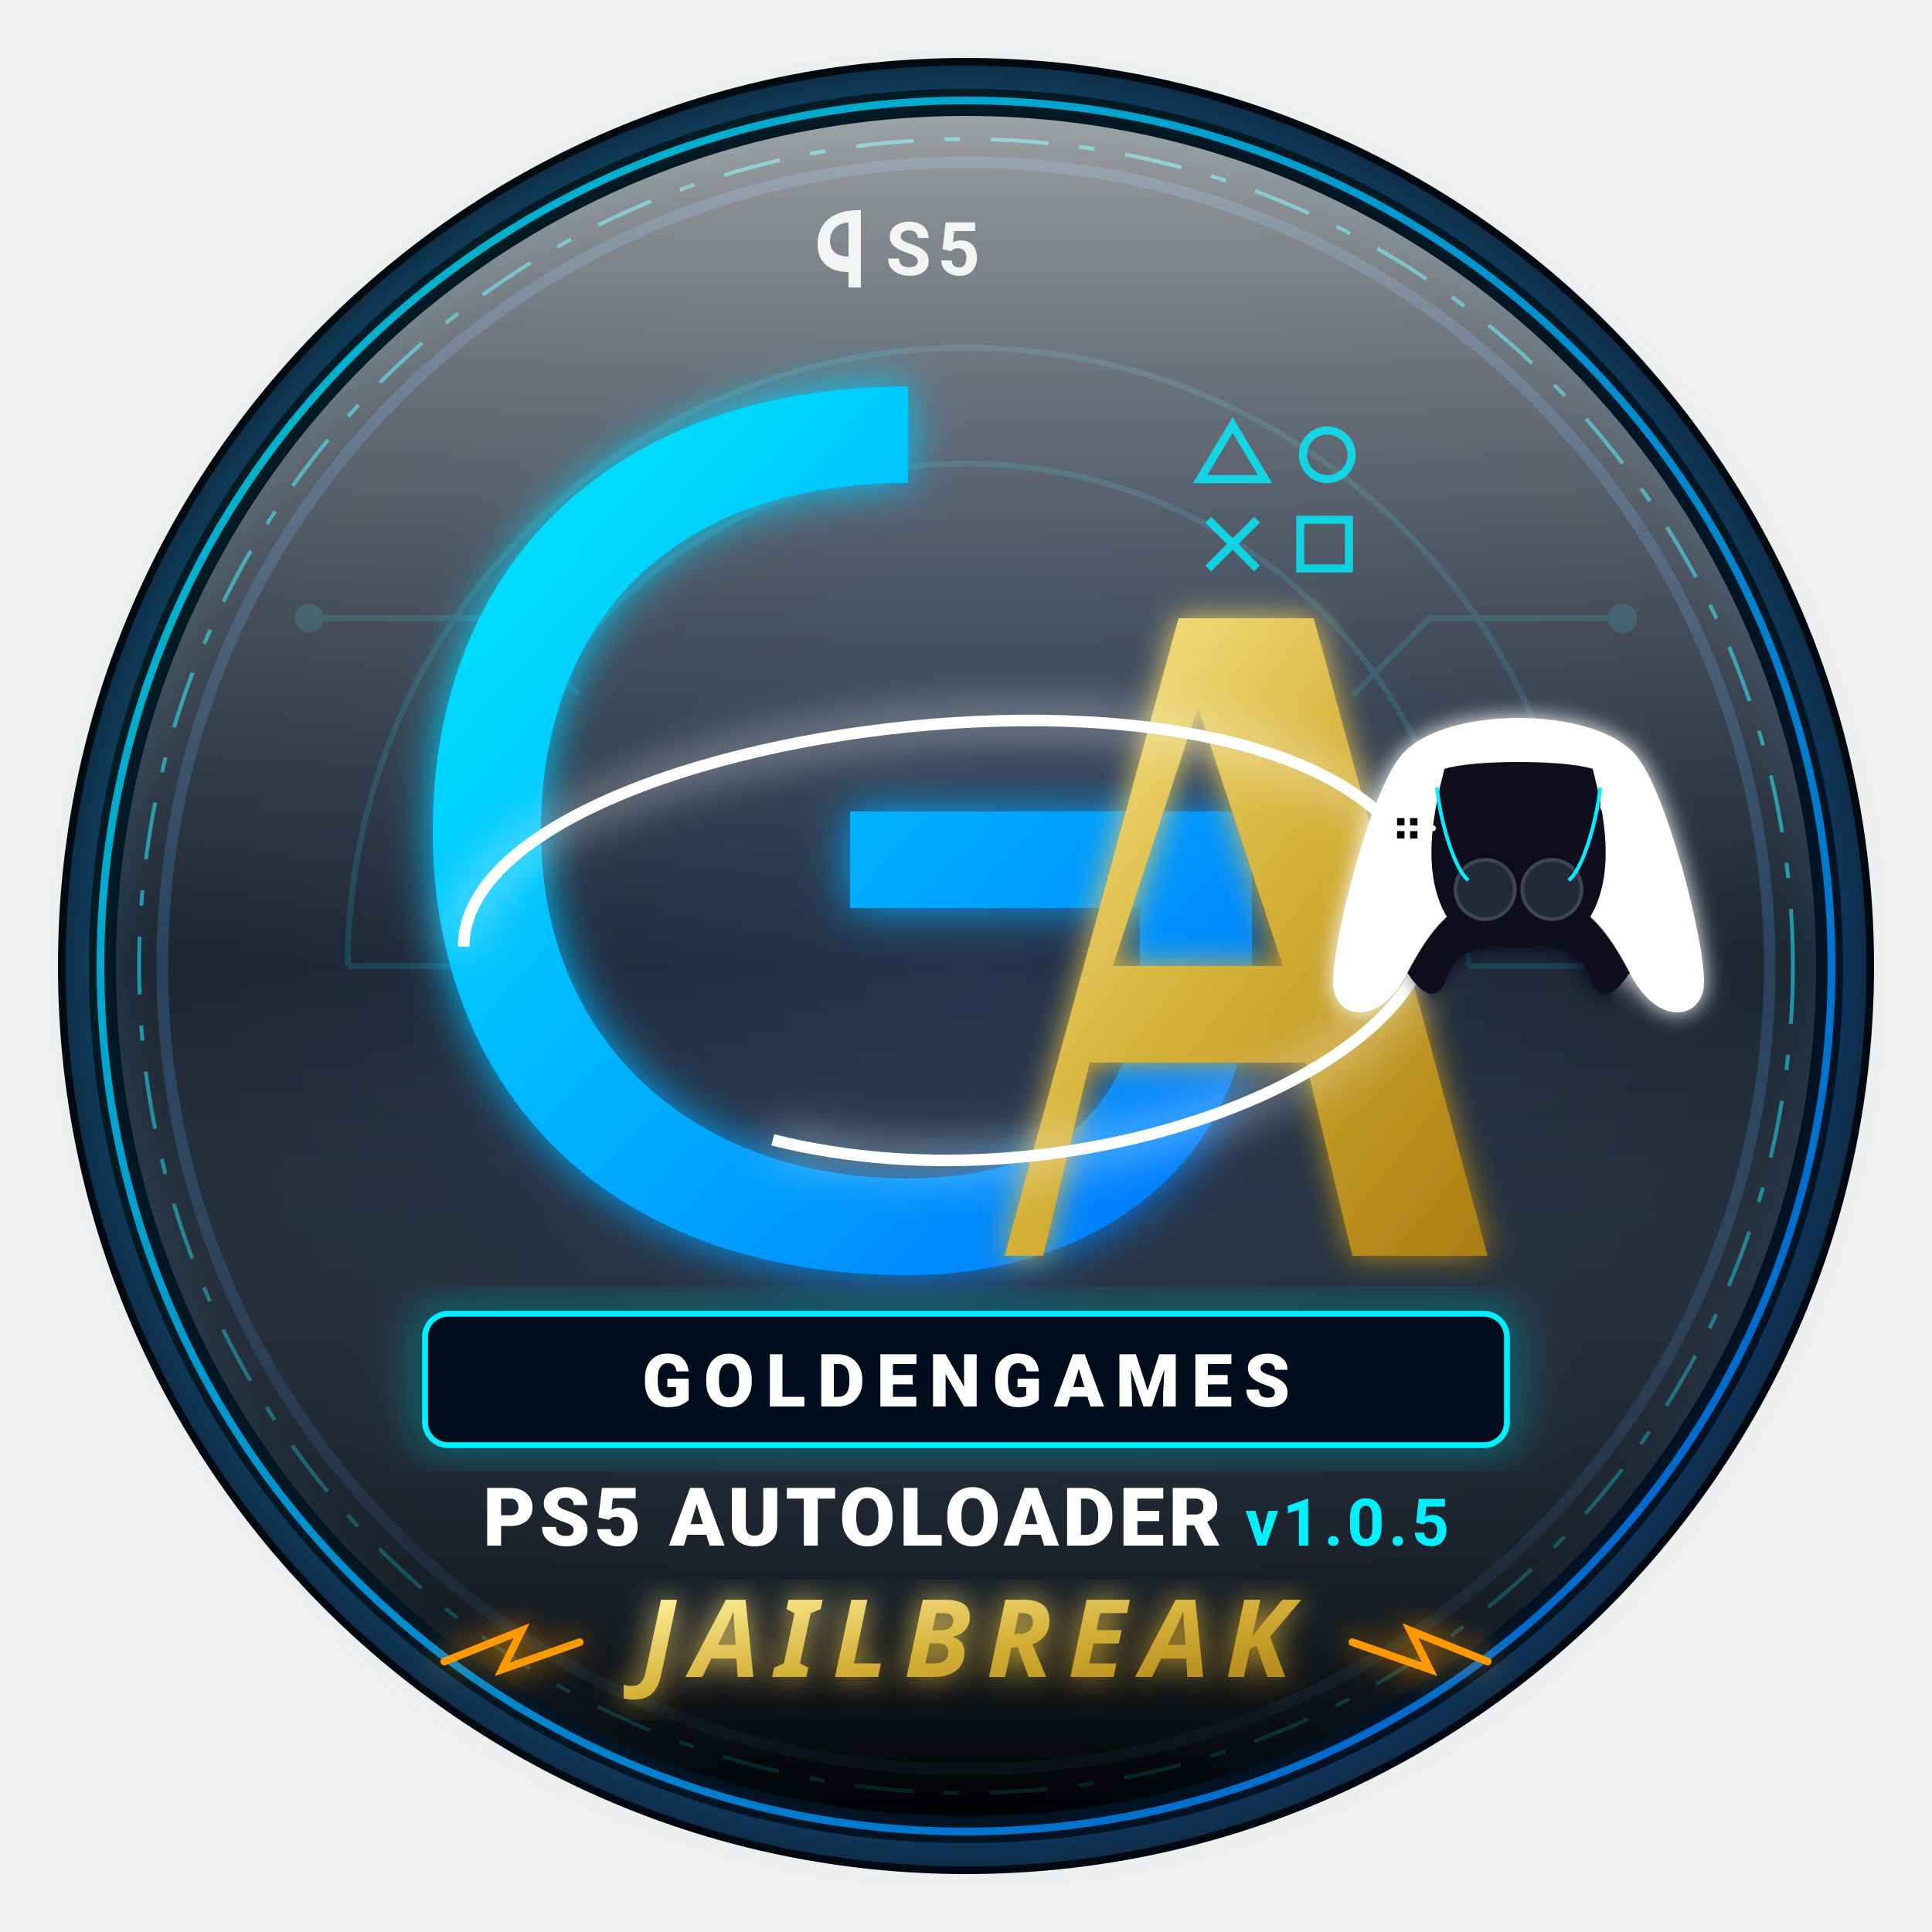
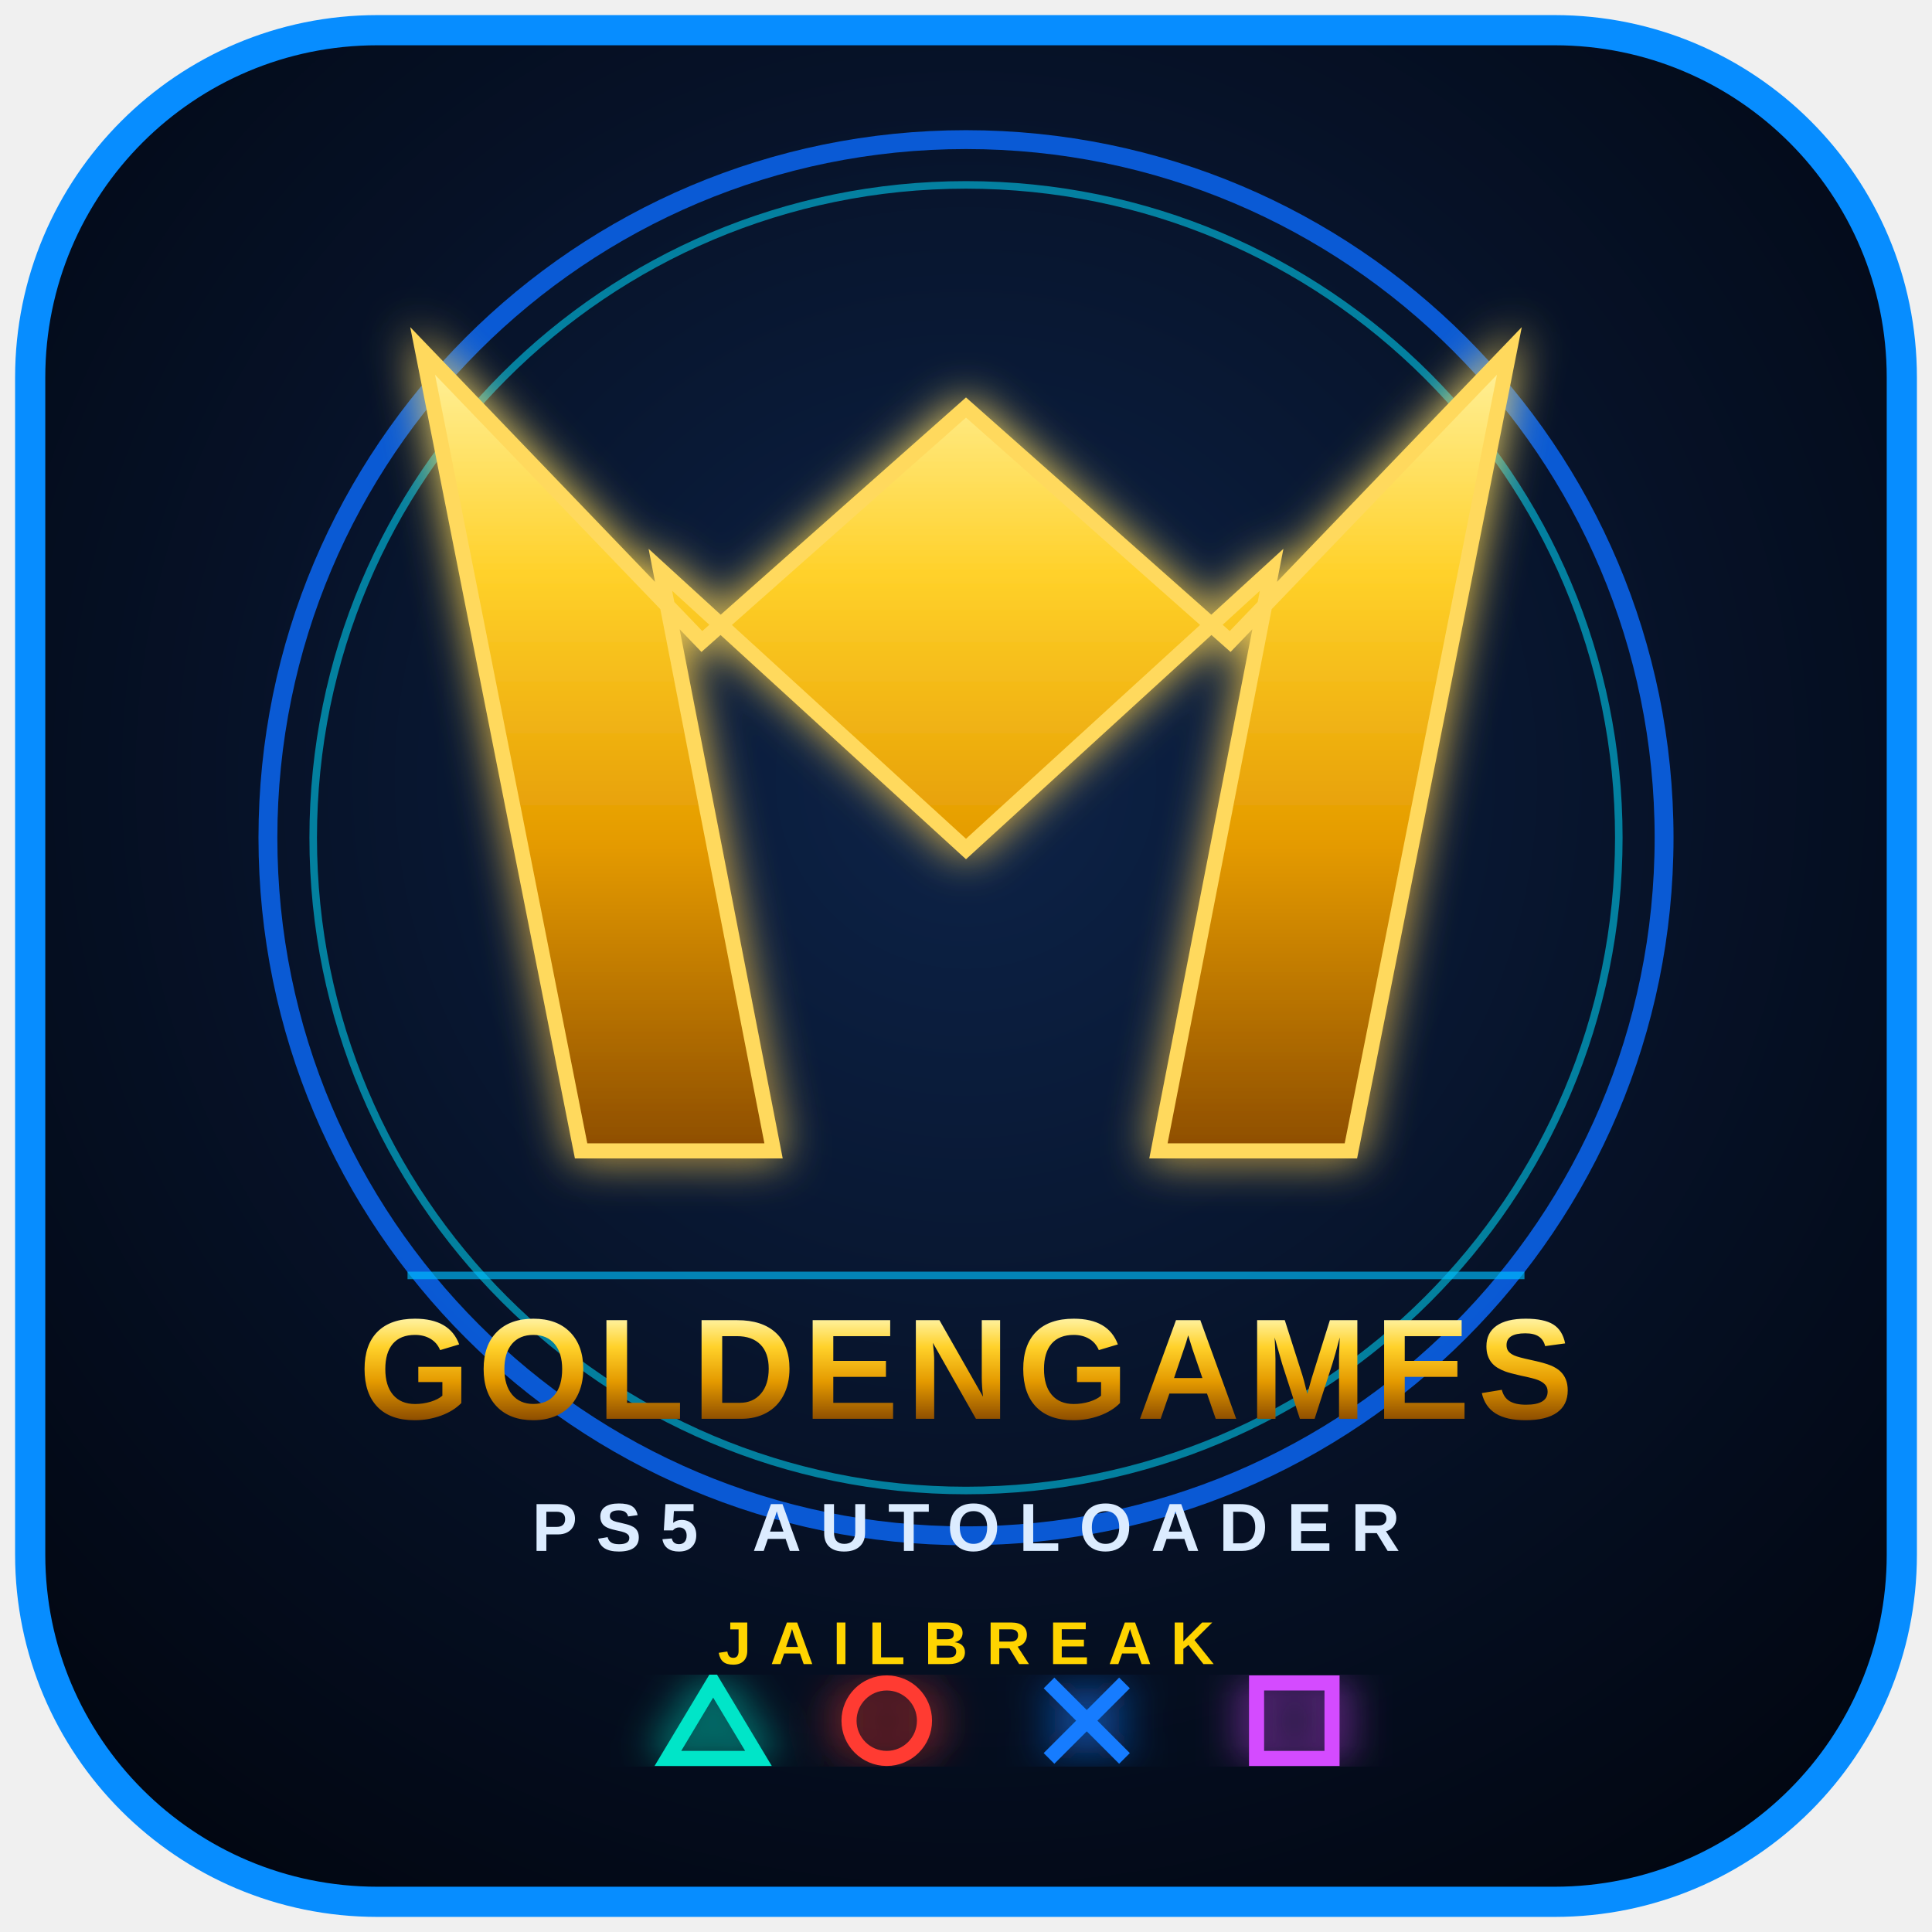
- <svg xmlns="http://www.w3.org/2000/svg" viewBox="0 0 500 500" width="100%" height="100%">
+ <svg xmlns="http://www.w3.org/2000/svg" viewBox="0 0 512 512">
  <defs>
-     <radialGradient id="bgGrad" cx="50%" cy="50%" r="50%">
-       <stop offset="0%" stop-color="#0a192f" />
-       <stop offset="60%" stop-color="#050c18" />
-       <stop offset="100%" stop-color="#02050a" />
+     <radialGradient id="bg" cx="50%" cy="40%" r="70%">
+       <stop offset="0" stop-color="#0d2348" />
+       <stop offset=".58" stop-color="#061126" />
+       <stop offset="1" stop-color="#020712" />
    </radialGradient>
-     <linearGradient id="neonBlue" x1="0%" y1="0%" x2="100%" y2="100%">
-       <stop offset="0%" stop-color="#00f0ff" />
-       <stop offset="100%" stop-color="#0072ff" />
+     <linearGradient id="gold" x1="0" y1="0" x2="0" y2="1">
+       <stop stop-color="#fff2a0" />
+       <stop offset=".28" stop-color="#ffd12a" />
+       <stop offset=".62" stop-color="#e49a00" />
+       <stop offset="1" stop-color="#8d4d00" />
    </linearGradient>
-     <linearGradient id="goldGrad" x1="0%" y1="0%" x2="100%" y2="100%">
-       <stop offset="0%" stop-color="#fff099" />
-       <stop offset="50%" stop-color="#d4af37" />
-       <stop offset="100%" stop-color="#aa7c11" />
+     <linearGradient id="cyan" x1="0" y1="0" x2="1" y2="1">
+       <stop stop-color="#00f2ff" />
+       <stop offset="1" stop-color="#0066ff" />
    </linearGradient>
-     <linearGradient id="metalGrad" x1="0%" y1="0%" x2="0%" y2="100%">
-       <stop offset="0%" stop-color="#ffffff" stop-opacity="0.6" />
-       <stop offset="50%" stop-color="#88a0c0" stop-opacity="0.2" />
-       <stop offset="100%" stop-color="#000000" stop-opacity="0.8" />
-     </linearGradient>
-     <filter id="glowBlue" x="-20%" y="-20%" width="140%" height="140%">
-       <feGaussianBlur stdDeviation="6" result="blur" />
-       <feComposite in="SourceGraphic" in2="blur" operator="over" />
-     </filter>
-     <filter id="glowOrange" x="-20%" y="-20%" width="140%" height="140%">
-       <feGaussianBlur stdDeviation="4" result="blur" />
-       <feComposite in="SourceGraphic" in2="blur" operator="over" />
+     <filter id="glow">
+       <feGaussianBlur stdDeviation="6" result="b" />
+       <feMerge>
+         <feMergeNode in="b" />
+         <feMergeNode in="SourceGraphic" />
+       </feMerge>
    </filter>
  </defs>
-   <circle cx="250" cy="250" r="235" fill="url(#bgGrad)" />
-   <g opacity="0.15" stroke="#00f0ff" stroke-width="1.5" fill="none">
-     <path d="M 90,250 A 160,160 0 0,1 410,250" />
-     <path d="M 120,250 A 130,130 0 0,1 380,250" />
-     <line x1="120" y1="250" x2="90" y2="250" />
-     <line x1="380" y1="250" x2="410" y2="250" />
-     <polyline points="150,180 130,160 80,160" />
-     <polyline points="350,180 370,160 420,160" />
-     <circle cx="80" cy="160" r="3" fill="#00f0ff" />
-     <circle cx="420" cy="160" r="3" fill="#00f0ff" />
-   </g>
-   <circle cx="250" cy="250" r="230" fill="none" stroke="#102a45" stroke-width="6" />
-   <circle cx="250" cy="250" r="224" fill="none" stroke="url(#neonBlue)" stroke-width="2" filter="url(#glowBlue)" opacity="0.8" />
-   <circle cx="250" cy="250" r="214" fill="none" stroke="#00f0ff" stroke-width="1" stroke-dasharray="15 8 4 8" opacity="0.6" />
-   <circle cx="250" cy="250" r="208" fill="none" stroke="#102a45" stroke-width="3" />
-   <circle cx="250" cy="250" r="220" fill="url(#metalGrad)" pointer-events="none" />
-   <g transform="translate(0, -15)">
-     <path d="M 235,140 C 170,140 140,180 140,230 C 140,285 180,320 235,320 C 275,320 295,300 295,265 L 295,250 L 220,250 L 220,225 L 324,225 L 324,265 C 324,315 285,345 235,345 C 155,345 112,295 112,230 C 112,160 160,115 235,115 Z" fill="url(#neonBlue)" filter="url(#glowBlue)" />
-     <path d="M 260,340 L 305,175 L 340,175 L 385,340 L 350,340 L 338,290 L 282,290 L 270,340 Z M 288,265 L 332,265 L 310,198 Z" fill="url(#goldGrad)" filter="url(#glowOrange)" />
-     <path d="M 120,260 C 120,200 360,170 370,250 C 375,290 280,330 200,310" fill="none" stroke="#ffffff" stroke-width="3" filter="url(#glowBlue)" />
-     <g fill="#00f0ff" opacity="0.8" transform="translate(305, 125) scale(0.7)">
-       <polygon points="20,0 32,20 8,20" fill="none" stroke="#00f0ff" stroke-width="3" />
-       <circle cx="55" cy="11" r="9" fill="none" stroke="#00f0ff" stroke-width="3" />
-       <path d="M 11,35 L 29,53 M 29,35 L 11,53" stroke="#00f0ff" stroke-width="3" />
-       <rect x="45" y="35" width="18" height="18" fill="none" stroke="#00f0ff" stroke-width="3" />
-     </g>
-   </g>
-   <g transform="translate(345, 175) scale(0.48)" filter="url(#glowBlue)">
-     <path d="M 35,45 C 55,15 145,15 165,45 C 180,65 200,140 200,165 C 200,185 175,190 160,160 C 150,140 135,115 100,115 C 65,115 50,140 40,160 C 25,190 0,185 0,165 C 0,140 20,65 35,45 Z" fill="#ffffff" />
-     <path d="M 60,50 C 75,45 125,45 140,50 C 145,70 155,110 135,135 C 120,150 80,150 65,135 C 45,110 55,70 60,50 Z" fill="#0c101b" />
-     <path d="M 40,160 C 48,145 60,125 75,123 C 80,135 90,140 100,140 C 110,140 120,135 125,123 C 140,125 152,145 160,160 C 150,175 142,175 138,160 C 130,145 115,145 100,145 C 85,145 70,145 62,160 C 58,175 50,175 40,160 Z" fill="#0c101b" />
-     <circle cx="82" cy="115" r="16" fill="#232937" stroke="#3a4454" stroke-width="2" />
-     <circle cx="118" cy="115" r="16" fill="#232937" stroke="#3a4454" stroke-width="2" />
-     <path d="M 56,60 C 58,80 66,105 73,110" fill="none" stroke="#00f0ff" stroke-width="2" />
-     <path d="M 144,60 C 142,80 134,105 127,110" fill="none" stroke="#00f0ff" stroke-width="2" />
-     <path d="M 33,75 H 47 V 89 H 33 Z M 40,68 V 96 M 26,82 H 54" stroke="#ffffff" stroke-width="3" stroke-linecap="round" />
-     <circle cx="160" cy="82" r="4" fill="#ffffff" />
-     <circle cx="172" cy="70" r="4" fill="#ffffff" />
-     <circle cx="148" cy="70" r="4" fill="#ffffff" />
-     <circle cx="160" cy="58" r="4" fill="#ffffff" />
-   </g>
-   <g transform="translate(0, 340)">
-     <rect x="110" y="0" width="280" height="34" rx="6" fill="#040d1a" stroke="#00f0ff" stroke-width="1.5" filter="url(#glowBlue)" />
-     <text x="250" y="24" font-family="'Segoe UI', Roboto, Helvetica, sans-serif" font-weight="900" font-size="19" fill="#ffffff" letter-spacing="3" text-anchor="middle">GOLDENGAMES</text>
-     <text x="250" y="60" font-family="'Segoe UI', Roboto, Helvetica, sans-serif" font-weight="800" font-size="21" fill="#ffffff" letter-spacing="1" text-anchor="middle">PS5 AUTOLOADER <tspan fill="#00f0ff" font-weight="bold" font-size="17">v1.0.5</tspan>
-     </text>
-     <g filter="url(#glowOrange)">
-       <path d="M 115,90 L 135,82 L 130,92 L 150,85" fill="none" stroke="#ff9900" stroke-width="2" stroke-linecap="round" />
-       <path d="M 385,90 L 365,82 L 370,92 L 350,85" fill="none" stroke="#ff9900" stroke-width="2" stroke-linecap="round" />
-       <text x="250" y="94" font-family="'Impact', 'Arial Black', sans-serif" font-style="italic" font-weight="900" font-size="28" fill="url(#goldGrad)" letter-spacing="4" text-anchor="middle">JAILBREAK</text>
-     </g>
-   </g>
-   <g transform="translate(210, 52) scale(0.8)" fill="#ffffff" opacity="0.9">
-     <path d="M 15,3 C 7,3 2,7 2,14 C 2,20 6,23 12,23 L 12,28 L 16,28 L 16,3 Z M 12,18 C 8,18 6,16 6,13 C 6,9 9,7 12,7 L 12,18 Z" />
-     <text x="24" y="24" font-family="'Segoe UI', Roboto, sans-serif" font-weight="bold" font-size="24" letter-spacing="2">S5</text>
+   <rect x="8" y="8" width="496" height="496" rx="92" fill="url(#bg)" stroke="#078dff" stroke-width="8" />
+   <circle cx="256" cy="222" r="185" fill="none" stroke="#0b6cff" stroke-width="5" opacity=".8" />
+   <circle cx="256" cy="222" r="173" fill="none" stroke="#00d9ff" stroke-width="2" opacity=".55" />
+   <path d="M112 93 L186 170 L256 108 L326 170 L400 93 L358 305 L307 305 L337 151 L256 225 L175 151 L205 305 L154 305 Z" fill="url(#gold)" stroke="#ffd95d" stroke-width="4" filter="url(#glow)" />
+   <path d="M108 338h296" stroke="#00bfff" stroke-width="2" opacity=".65" />
+   <text x="256" y="376" text-anchor="middle" font-family="Arial,Helvetica,sans-serif" font-weight="900" font-size="38" letter-spacing="2" fill="url(#gold)">GOLDENGAMES</text>
+   <text x="256" y="411" text-anchor="middle" font-family="Arial,Helvetica,sans-serif" font-weight="700" font-size="18" letter-spacing="5" fill="#dcecff">PS5 AUTOLOADER</text>
+   <text x="256" y="441" text-anchor="middle" font-family="Arial,Helvetica,sans-serif" font-weight="800" font-size="16" letter-spacing="5" fill="#ffd400">JAILBREAK</text>
+   <g fill="none" stroke-width="4" filter="url(#glow)">
+     <path d="M177 466l12-20 12 20z" stroke="#00e5c8" />
+     <circle cx="235" cy="456" r="10" stroke="#ff3b30" />
+     <path d="M278 446l20 20m0-20l-20 20" stroke="#147cff" />
+     <rect x="333" y="446" width="20" height="20" stroke="#d44cff" />
  </g>
</svg>
